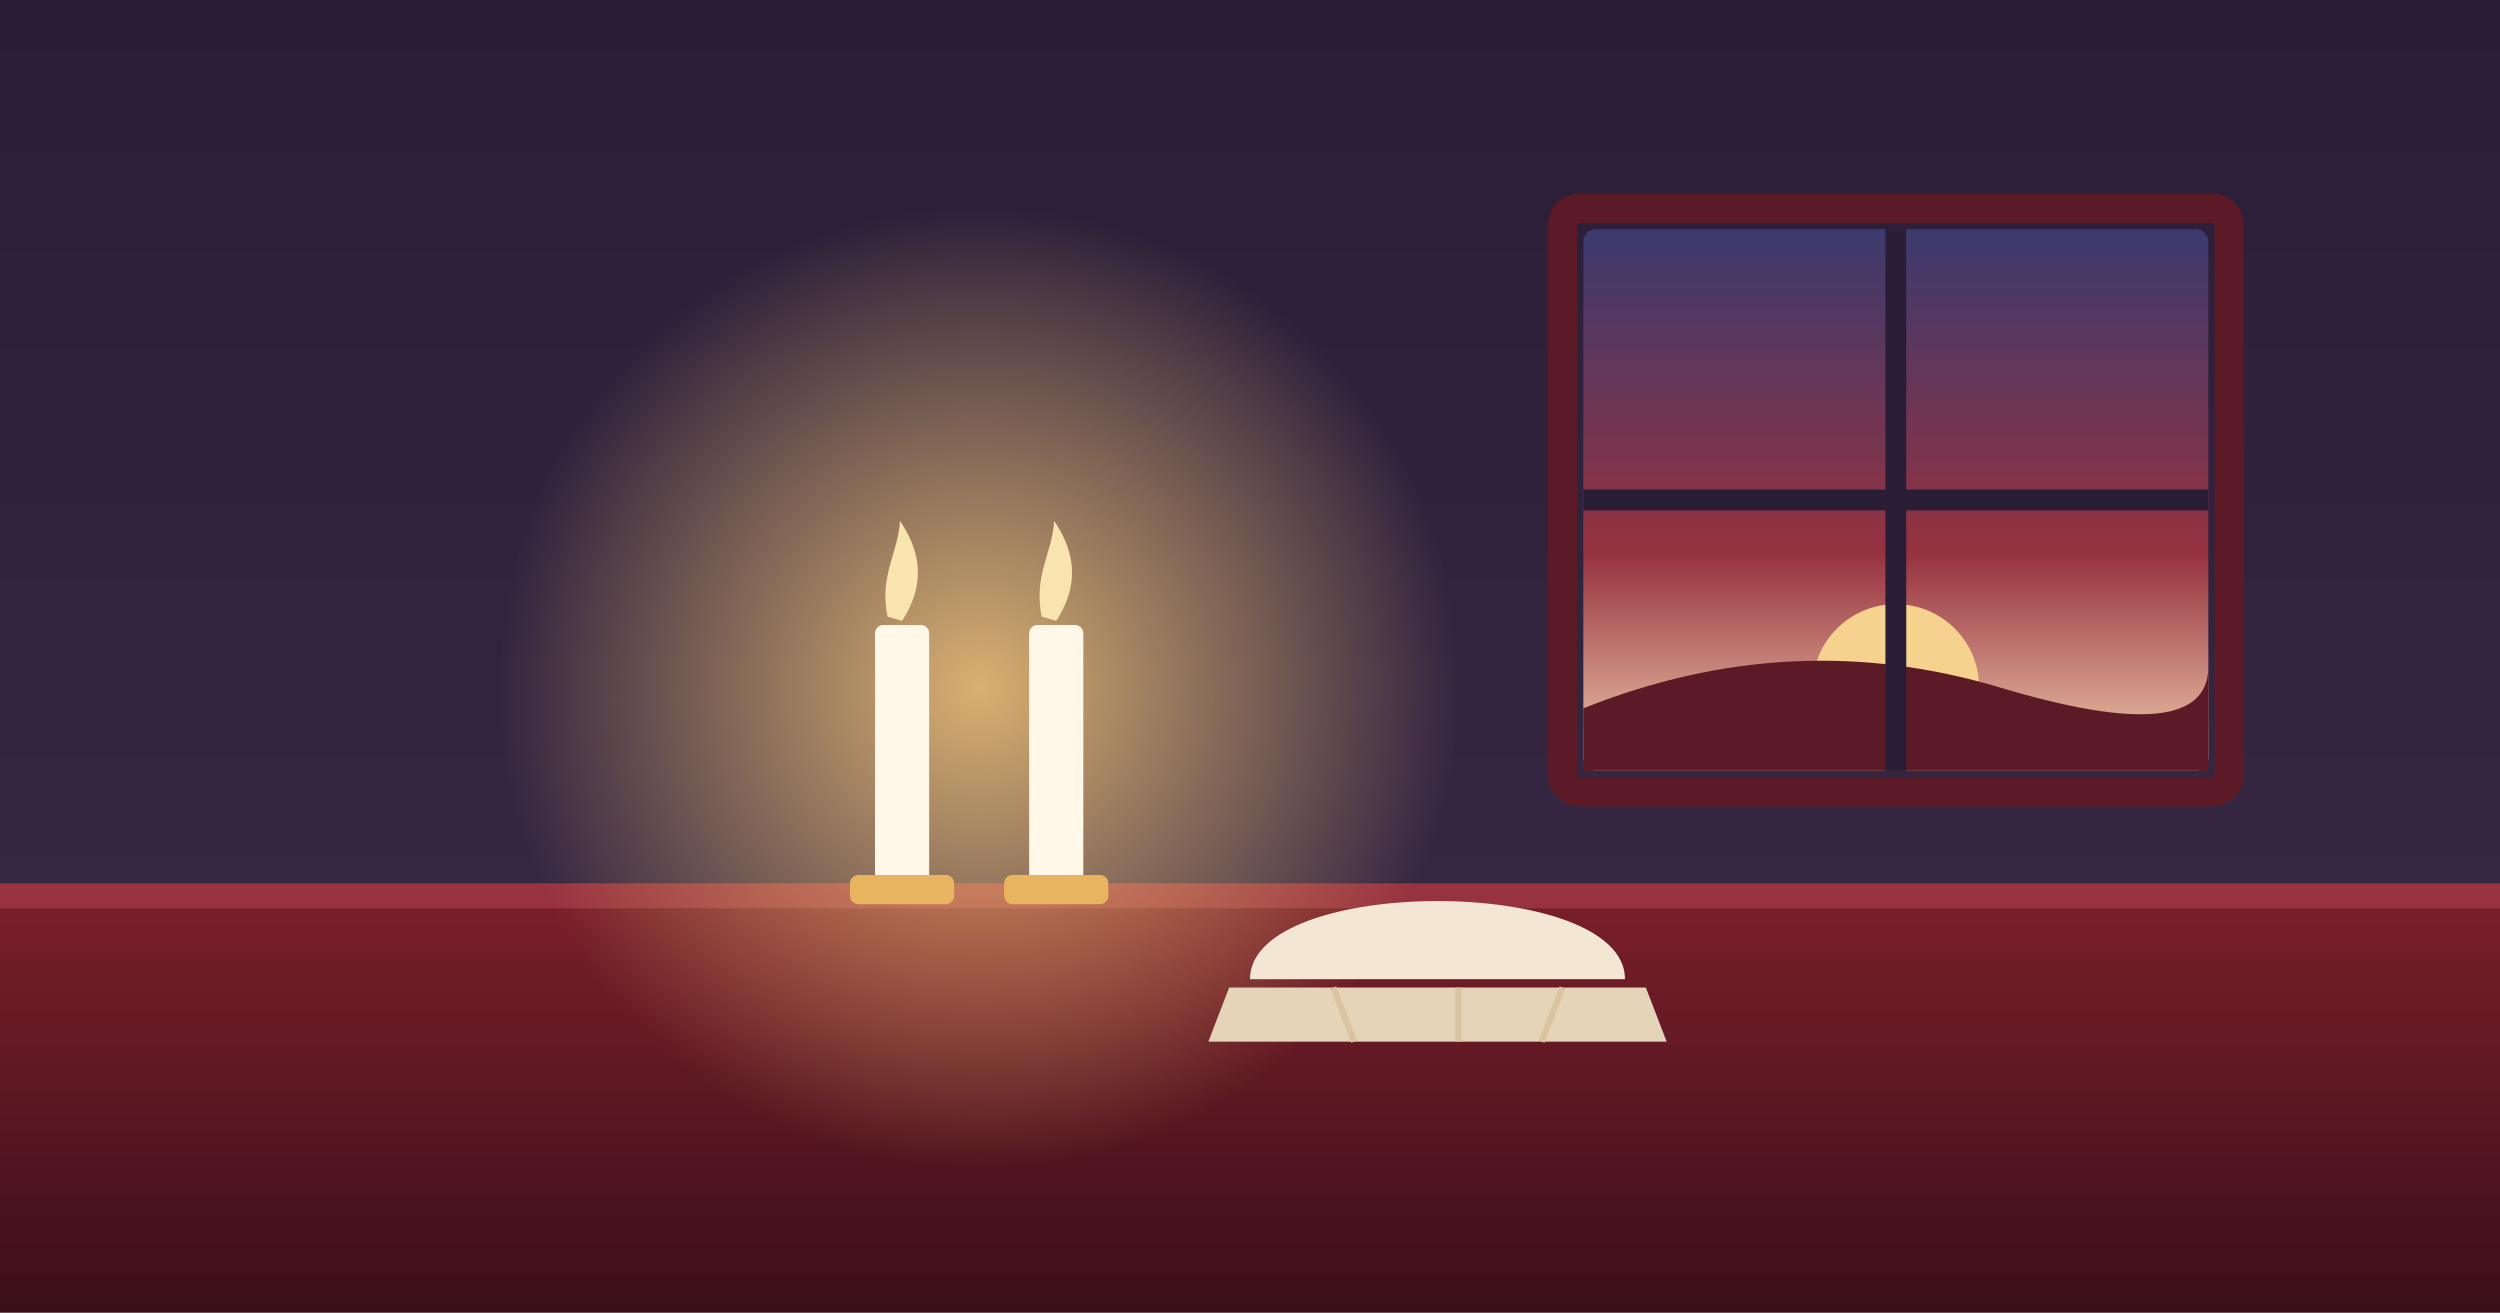
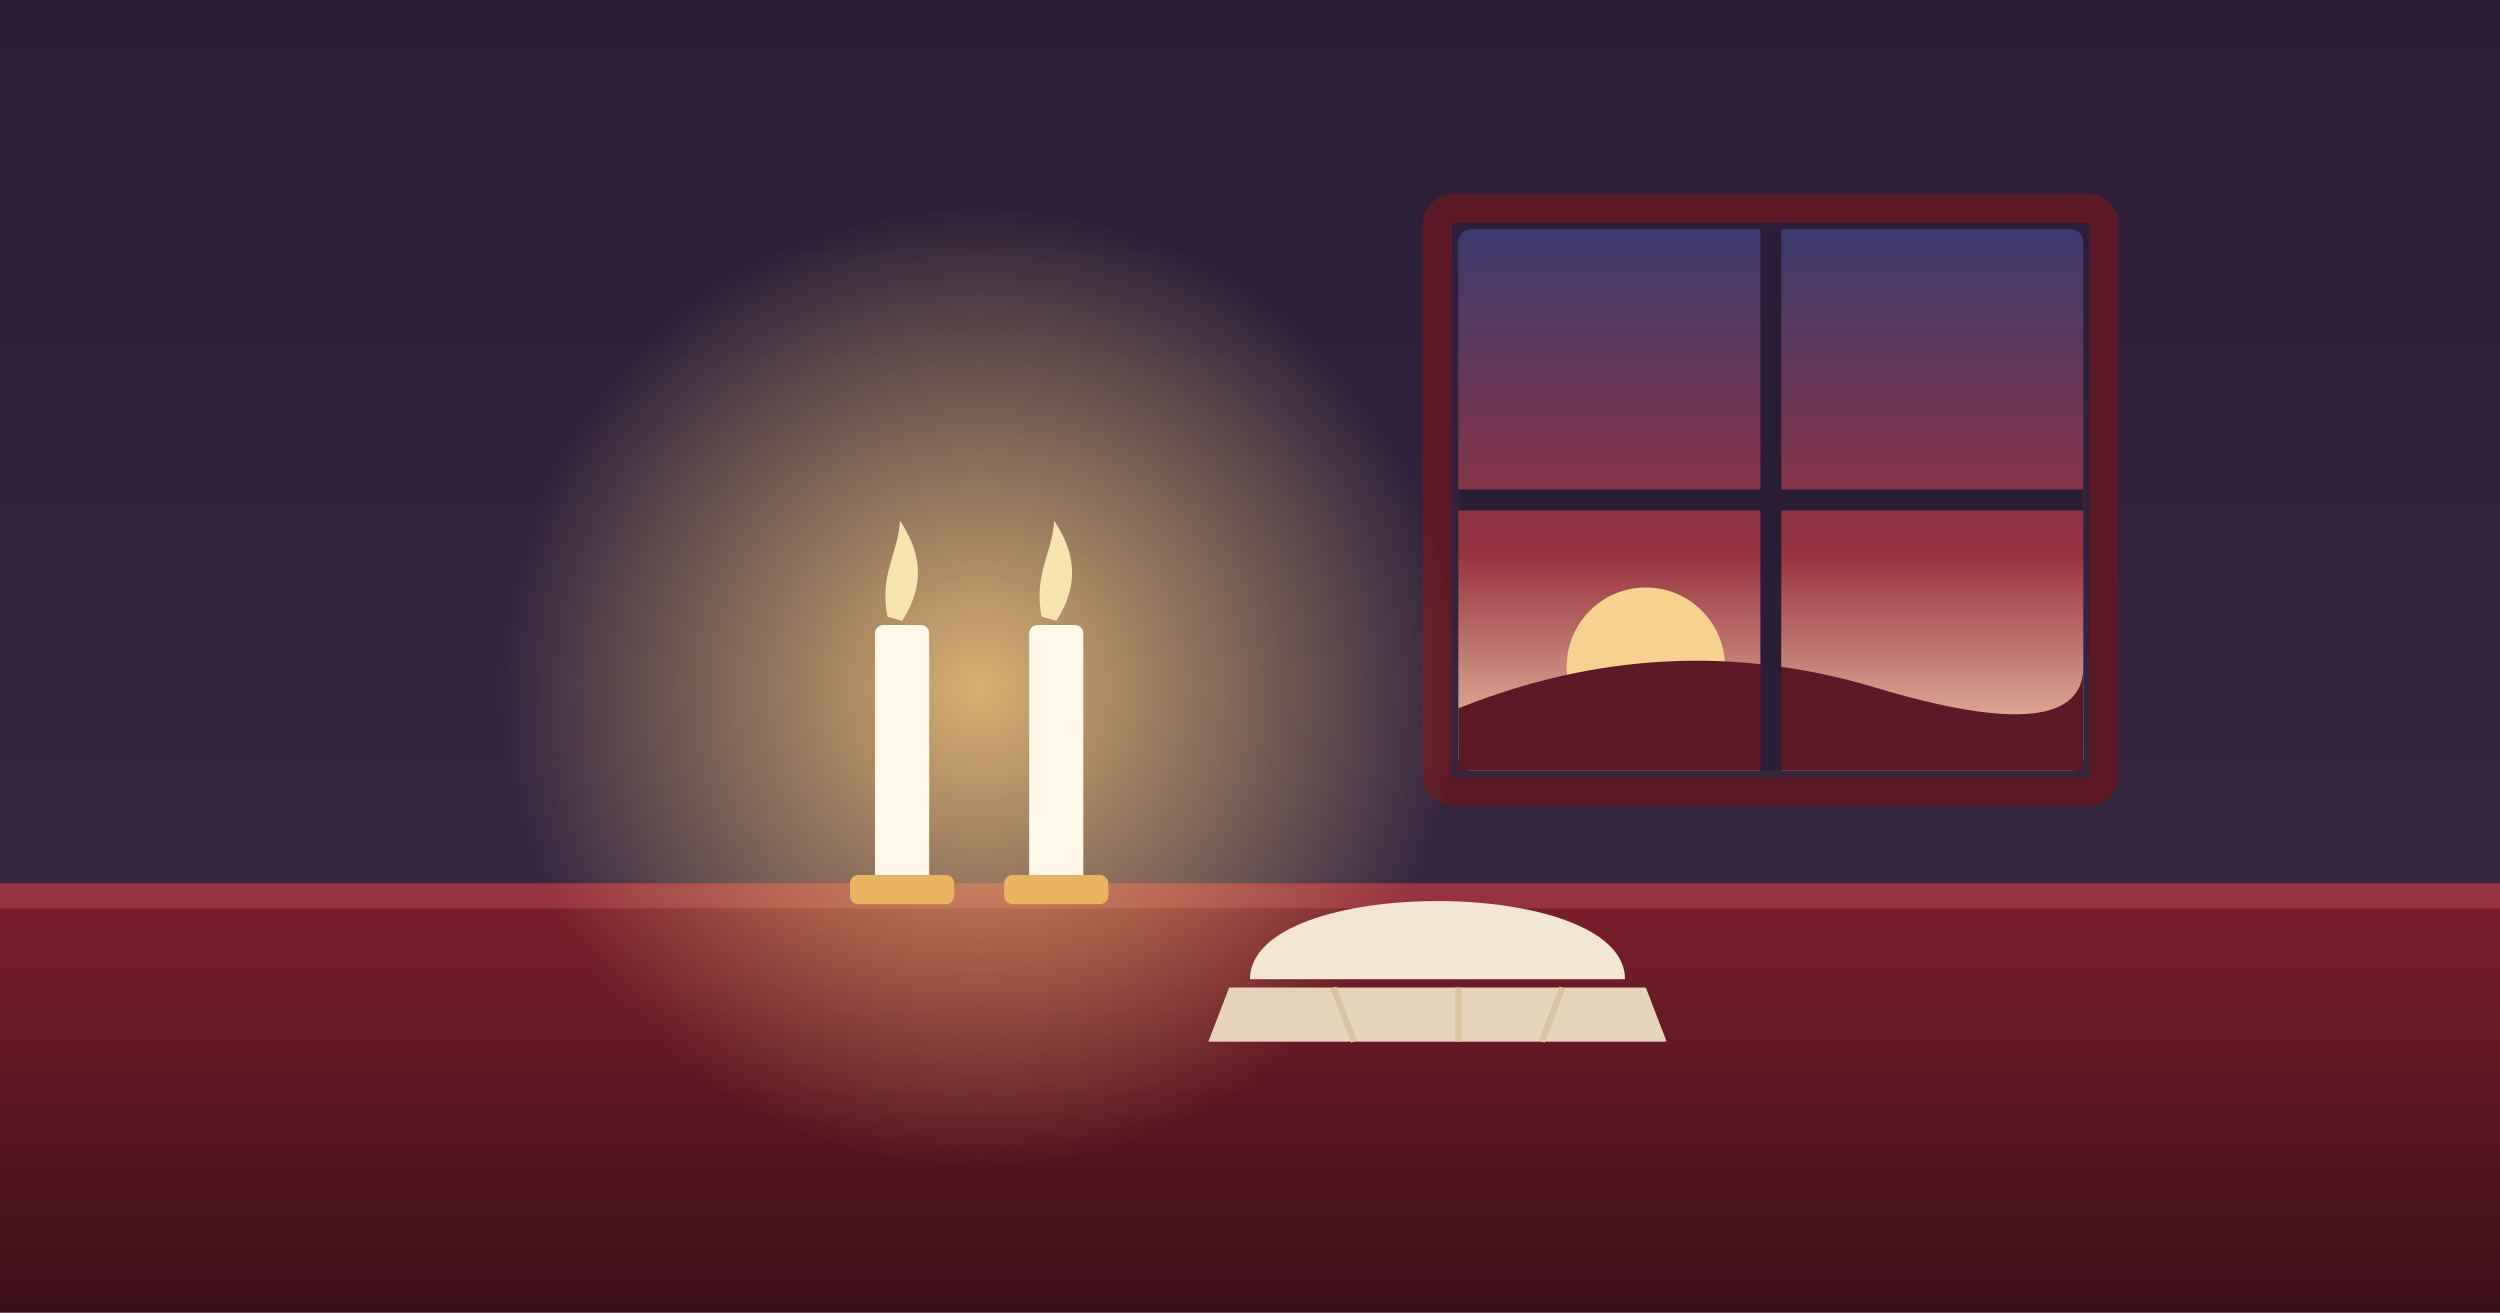
<svg xmlns="http://www.w3.org/2000/svg" viewBox="0 0 1200 630" width="1200" height="630">
  <defs>
    <linearGradient id="parede" x1="0" y1="0" x2="0" y2="1">
      <stop offset="0" stop-color="#2a1d36" />
      <stop offset="1" stop-color="#3b2a48" />
    </linearGradient>
    <linearGradient id="ceu" x1="0" y1="0" x2="0" y2="1">
      <stop offset="0" stop-color="#3b3a6e" />
      <stop offset=".6" stop-color="#97323f" />
      <stop offset="1" stop-color="#f1cfae" />
    </linearGradient>
    <radialGradient id="halo" cx=".5" cy=".5" r=".5">
      <stop offset="0" stop-color="#f6c97a" stop-opacity=".85" />
      <stop offset="1" stop-color="#f6c97a" stop-opacity="0" />
    </radialGradient>
    <linearGradient id="mesa" x1="0" y1="0" x2="0" y2="1">
      <stop offset="0" stop-color="#7a1f2b" />
      <stop offset="1" stop-color="#3b0f18" />
    </linearGradient>
  </defs>
  <rect width="1200" height="630" fill="url(#parede)" />
-   <rect x="760" y="110" width="300" height="260" rx="6" fill="url(#ceu)" />
-   <circle cx="910" cy="330" r="40" fill="#f6d28f" />
-   <path d="M760 340 Q860 300 960 330 T1060 320 V370 H760 Z" fill="#5c1a26" />
-   <path d="M910 110 V370 M760 240 H1060" stroke="#2a1d36" stroke-width="10" />
-   <rect x="750" y="100" width="320" height="280" rx="8" fill="none" stroke="#5c1a26" stroke-width="14" />
+   <rect x="700" y="110" width="300" height="260" rx="6" fill="url(#ceu)" />
+   <circle cx="790" cy="320" r="38" fill="#f6d28f" />
+   <path d="M700 340 Q800 300 900 330 T1000 320 V370 H700 Z" fill="#5c1a26" />
+   <path d="M850 110 V370 M700 240 H1000" stroke="#2a1d36" stroke-width="10" />
+   <rect x="690" y="100" width="320" height="280" rx="8" fill="none" stroke="#5c1a26" stroke-width="14" />
  <rect x="0" y="430" width="1200" height="200" fill="url(#mesa)" />
  <rect x="0" y="424" width="1200" height="12" fill="#97323f" />
  <circle cx="470" cy="330" r="230" fill="url(#halo)" />
  <g>
    <rect x="420" y="300" width="26" height="130" rx="4" fill="#fff7e8" />
    <rect x="494" y="300" width="26" height="130" rx="4" fill="#fff7e8" />
    <rect x="408" y="420" width="50" height="14" rx="4" fill="#e9b45f" />
    <rect x="482" y="420" width="50" height="14" rx="4" fill="#e9b45f" />
    <path d="M433 298 C446 278 440 262 432 250 C431 266 422 276 426 296 Z" fill="#f9e4b0" />
    <path d="M507 298 C520 278 514 262 506 250 C505 266 496 276 500 296 Z" fill="#f9e4b0" />
  </g>
  <path d="M600 470 C600 420 780 420 780 470 Z" fill="#f3e6d3" />
  <path d="M590 474 L790 474 L800 500 L580 500 Z" fill="#e6d4b8" />
  <path d="M640 474 L650 500 M700 474 L700 500 M750 474 L740 500" stroke="#d9c3a0" stroke-width="3" />
</svg>
